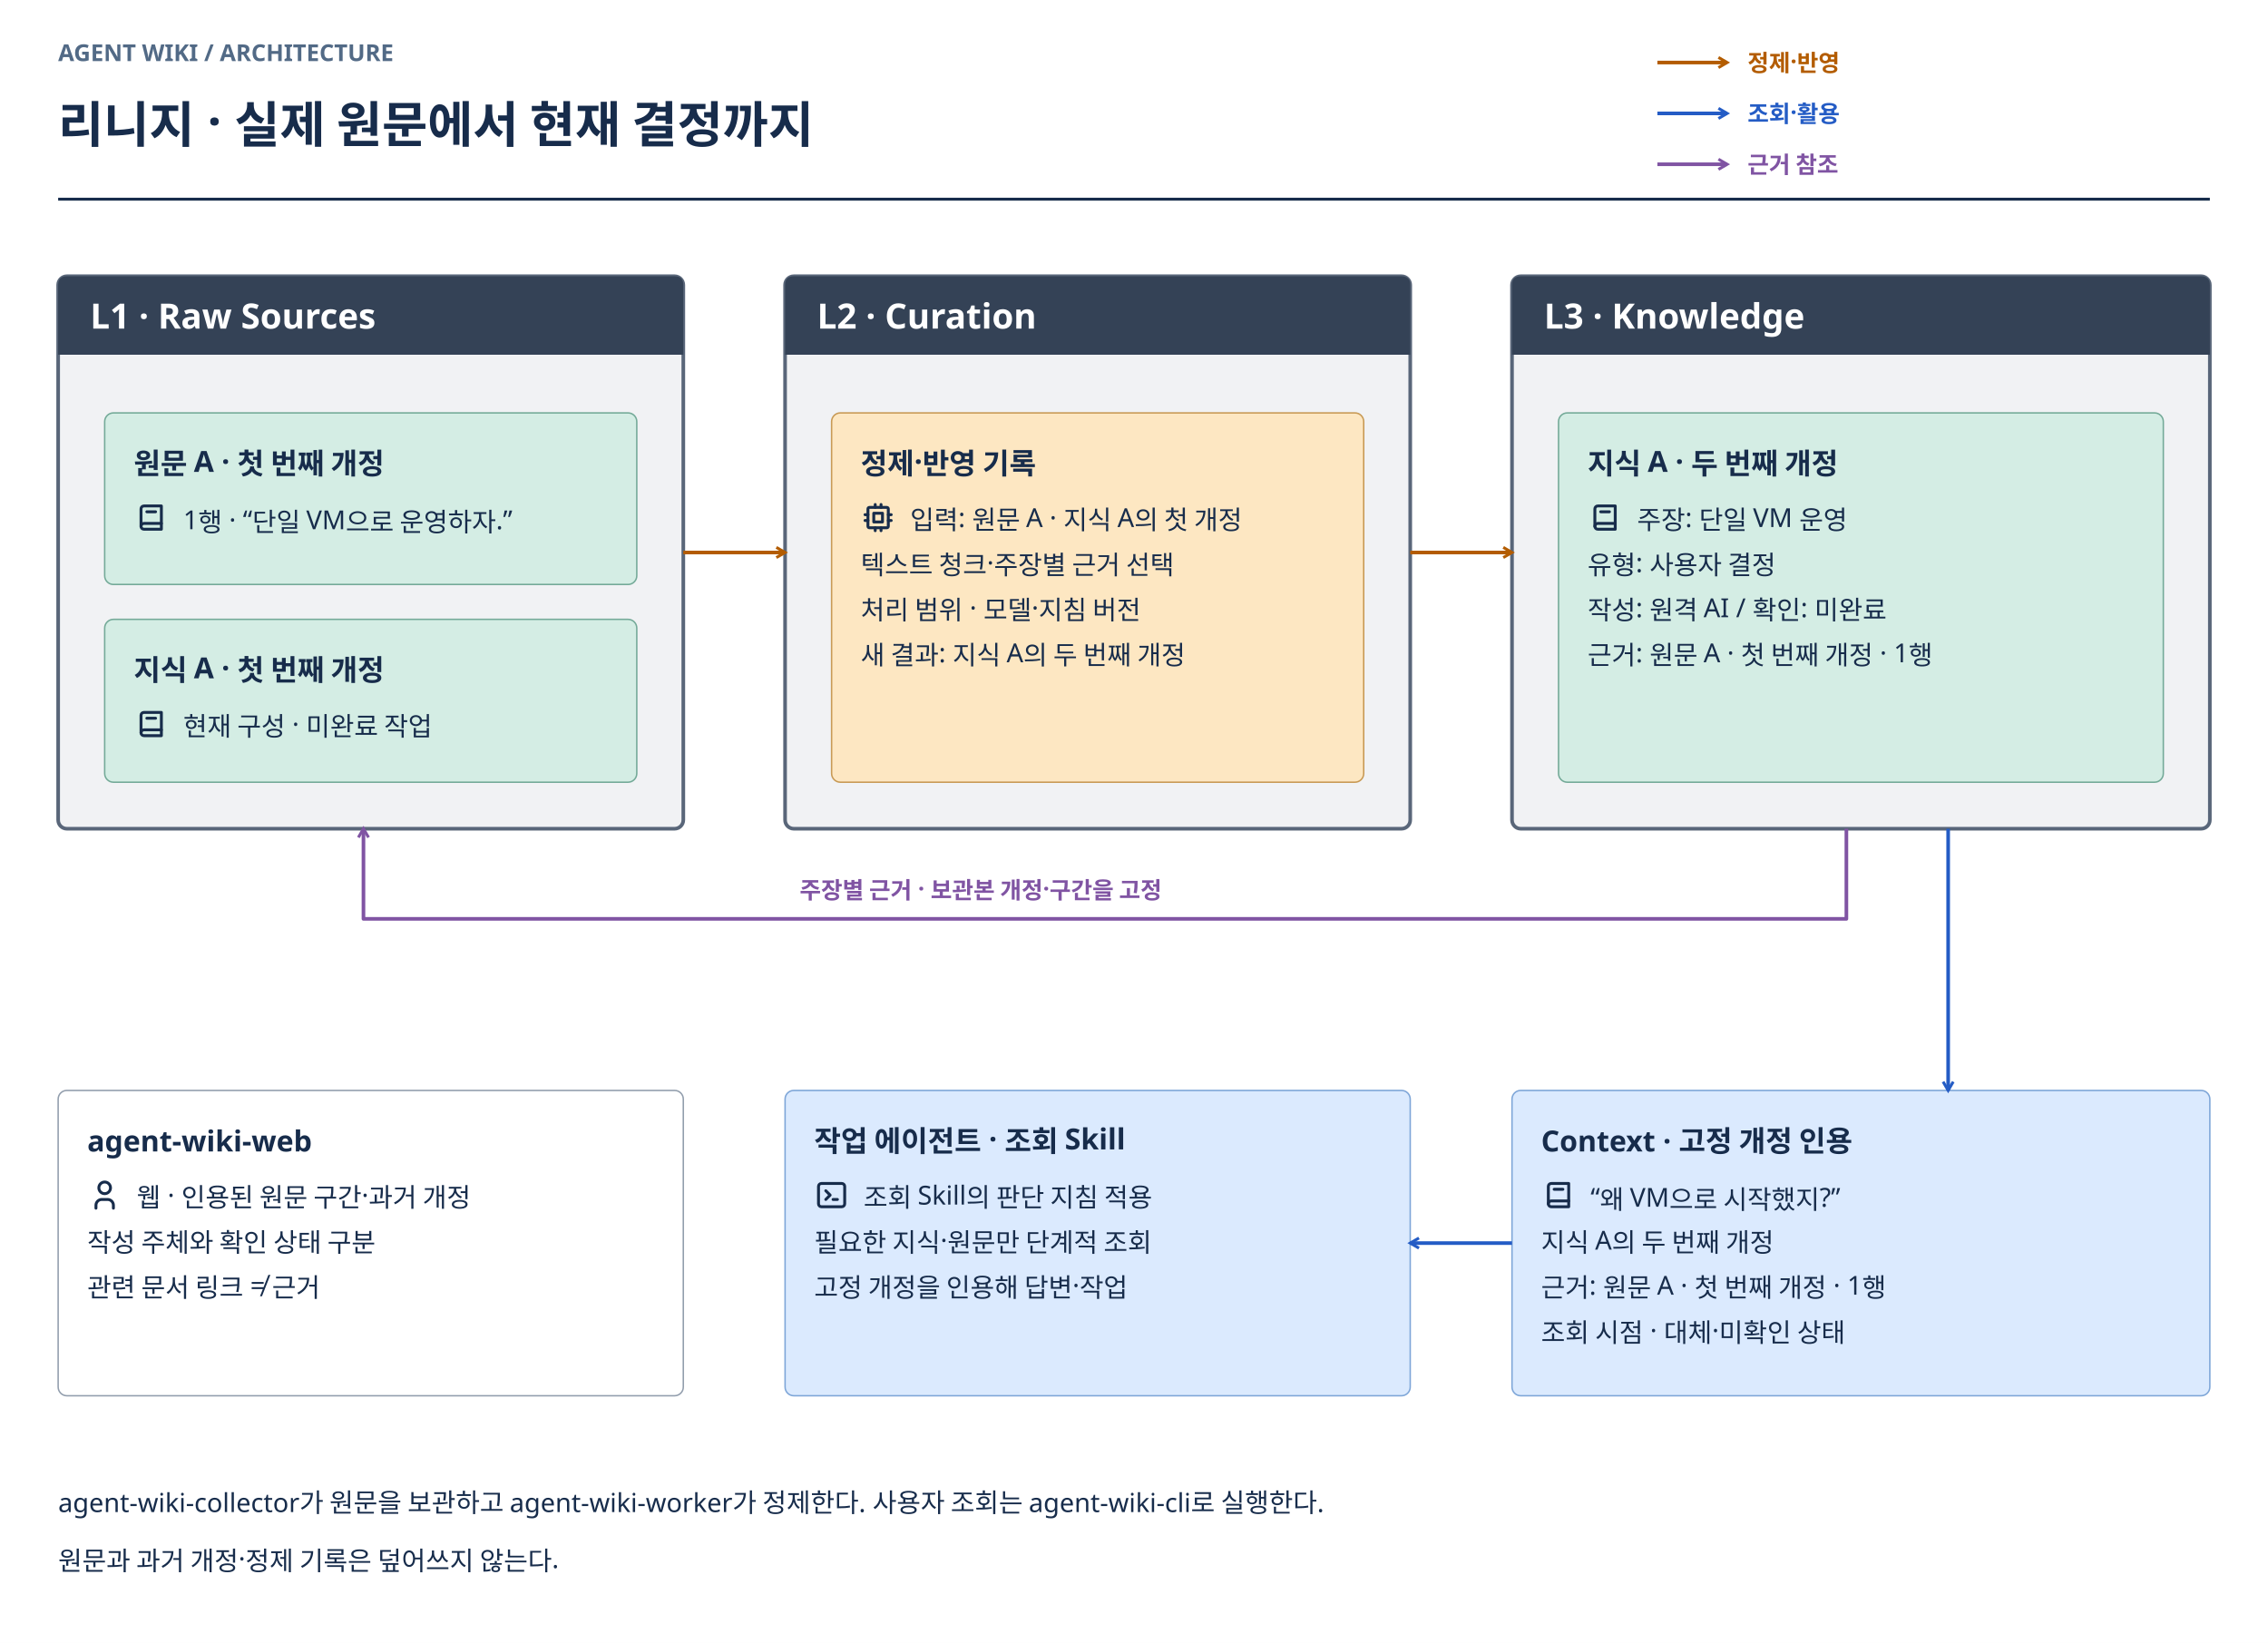
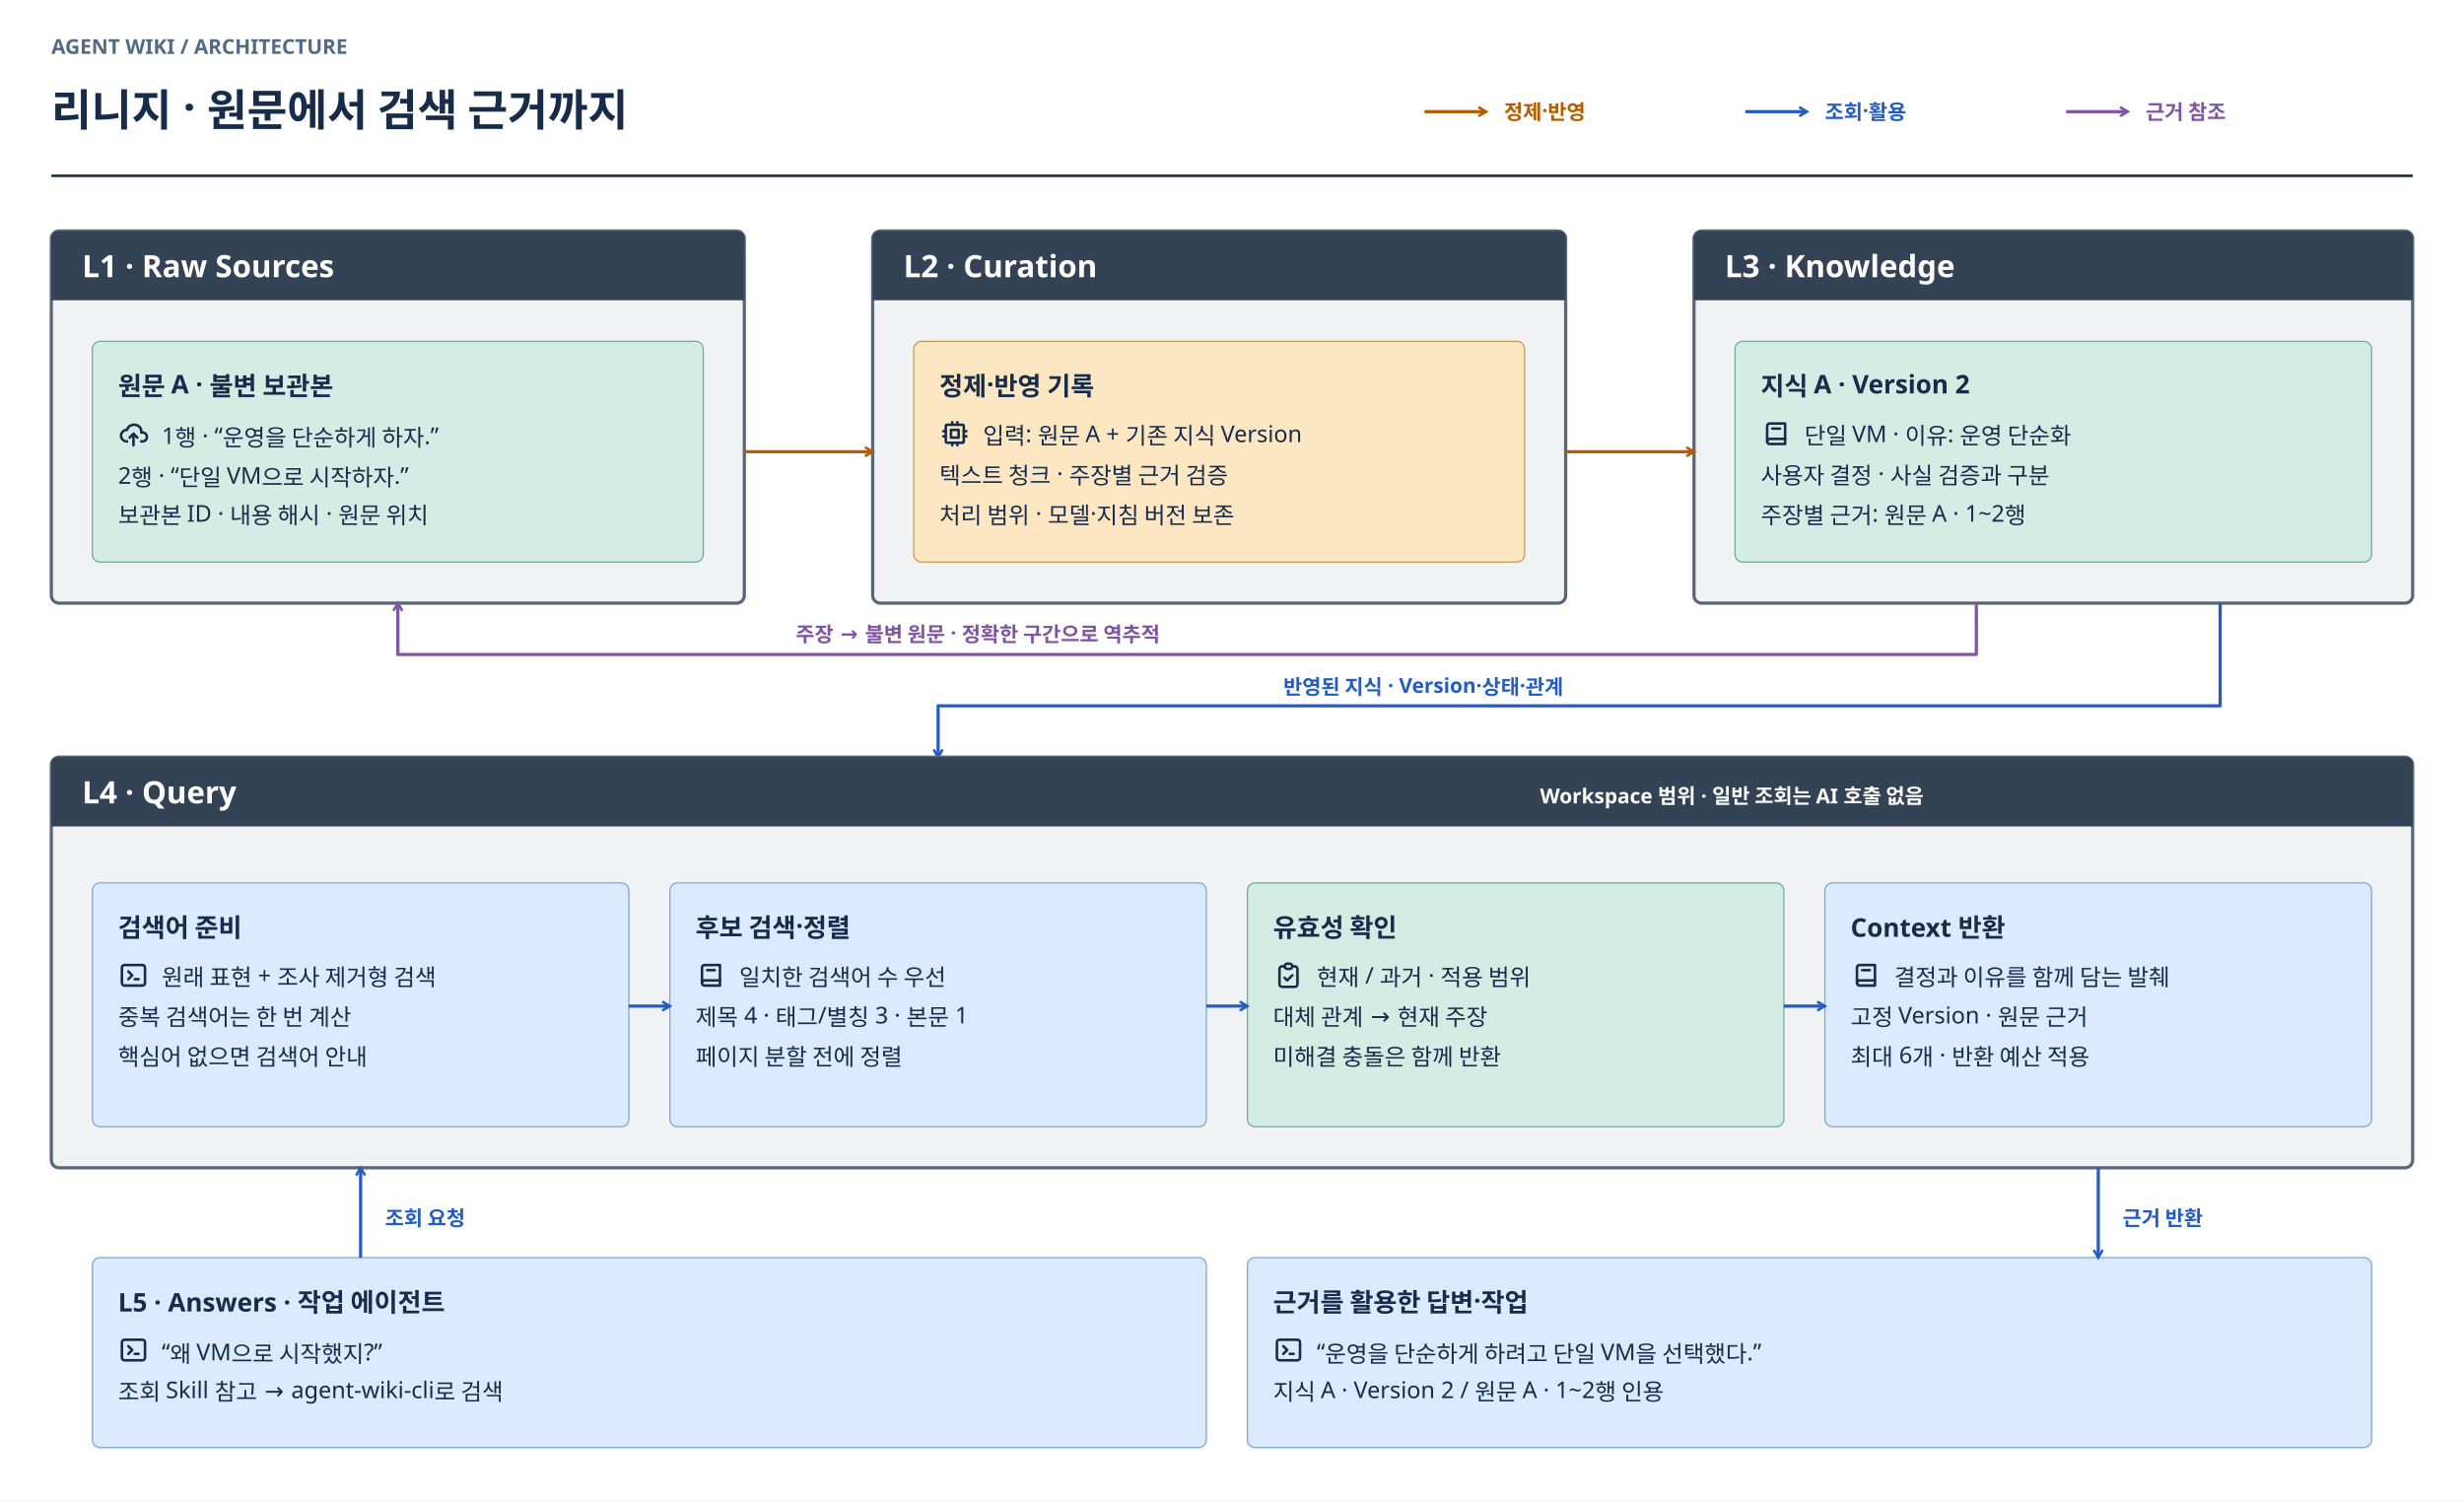
- <svg xmlns="http://www.w3.org/2000/svg" width="1560" height="1130" viewBox="0 0 1560 1130" role="img" aria-labelledby="title desc">
+ <svg xmlns="http://www.w3.org/2000/svg" width="1920" height="1170" viewBox="0 0 1920 1170" role="img" aria-labelledby="title desc">
  <defs>
    <marker id="arrow-ingest" markerWidth="9" markerHeight="9" refX="7" refY="4.5" orient="auto-start-reverse" markerUnits="userSpaceOnUse">
      <path d="M1 1 L7 4.5 L1 8" fill="none" stroke="#B35C00" stroke-width="2" />
    </marker>
    <marker id="arrow-query" markerWidth="9" markerHeight="9" refX="7" refY="4.5" orient="auto-start-reverse" markerUnits="userSpaceOnUse">
      <path d="M1 1 L7 4.5 L1 8" fill="none" stroke="#245CC5" stroke-width="2" />
    </marker>
    <marker id="arrow-ops" markerWidth="9" markerHeight="9" refX="7" refY="4.5" orient="auto-start-reverse" markerUnits="userSpaceOnUse">
      <path d="M1 1 L7 4.5 L1 8" fill="none" stroke="#68778B" stroke-width="2" />
    </marker>
    <marker id="arrow-relation" markerWidth="9" markerHeight="9" refX="7" refY="4.5" orient="auto-start-reverse" markerUnits="userSpaceOnUse">
      <path d="M1 1 L7 4.5 L1 8" fill="none" stroke="#8054A3" stroke-width="2" />
    </marker>
  </defs>
  <g font-family="Noto Sans KR, sans-serif">
-     <rect width="1560" height="1130" fill="#FFFFFF" />
+     <rect width="1920" height="1170" fill="#FFFFFF" />
    <text x="40" y="42" font-size="16" font-weight="700" fill="#526A86">AGENT WIKI / ARCHITECTURE</text>
-     <text x="40" y="98" font-size="34" font-weight="700" fill="#172C4B">리니지 · 실제 원문에서 현재 결정까지</text>
-     <path d="M40 137 H1520" stroke="#172C4B" stroke-width="2" />
-     <path d="M1140 43 H1188" fill="none" stroke="#B35C00" stroke-width="2.5" stroke-linejoin="round" marker-end="url(#arrow-ingest)" />
-     <text x="1202" y="49" font-size="16" font-weight="700" fill="#B35C00">정제·반영</text>
-     <path d="M1140 78 H1188" fill="none" stroke="#245CC5" stroke-width="2.5" stroke-linejoin="round" marker-end="url(#arrow-query)" />
-     <text x="1202" y="84" font-size="16" font-weight="700" fill="#245CC5">조회·활용</text>
-     <path d="M1140 113 H1188" fill="none" stroke="#8054A3" stroke-width="2.5" stroke-linejoin="round" marker-end="url(#arrow-relation)" />
-     <text x="1202" y="119" font-size="16" font-weight="700" fill="#8054A3">근거 참조</text>
-     <rect x="40" y="190" width="430" height="380" rx="6" fill="#F1F2F4" stroke="#596679" stroke-width="2.5" />
-     <path d="M46 190 H464 Q470 190 470 196 V244 H40 V196 Q40 190 46 190" fill="#344256" />
-     <text x="62" y="226" font-size="24" font-weight="700" fill="#FFFFFF">L1 · Raw Sources</text>
-     <rect x="72" y="284" width="366" height="118" rx="6" fill="#D4EDE4" stroke="#74AA98" />
-     <text x="92" y="326" font-size="20" font-weight="700" fill="#172C4B">원문 A · 첫 번째 개정</text>
-     <svg width="24" height="24" viewBox="0 0 24 24" fill="none" stroke="currentColor" stroke-width="2" stroke-linecap="round" stroke-linejoin="round" x="92" y="344" color="#172C4B">
-       <path d="M19 4v16h-12a2 2 0 0 1 -2 -2v-12a2 2 0 0 1 2 -2h12z" />
-       <path d="M19 16h-12a2 2 0 0 0 -2 2" />
-       <path d="M9 8h6" />
+     <text x="40" y="98" font-size="34" font-weight="700" fill="#172C4B">리니지 · 원문에서 검색 근거까지</text>
+     <path d="M40 137 H1880" stroke="#172C4B" stroke-width="2" />
+     <path d="M1110 87 H1158" fill="none" stroke="#B35C00" stroke-width="2.5" stroke-linejoin="round" marker-end="url(#arrow-ingest)" />
+     <text x="1172" y="93" font-size="16" font-weight="700" fill="#B35C00">정제·반영</text>
+     <path d="M1360 87 H1408" fill="none" stroke="#245CC5" stroke-width="2.5" stroke-linejoin="round" marker-end="url(#arrow-query)" />
+     <text x="1422" y="93" font-size="16" font-weight="700" fill="#245CC5">조회·활용</text>
+     <path d="M1610 87 H1658" fill="none" stroke="#8054A3" stroke-width="2.5" stroke-linejoin="round" marker-end="url(#arrow-relation)" />
+     <text x="1672" y="93" font-size="16" font-weight="700" fill="#8054A3">근거 참조</text>
+     <rect x="40" y="180" width="540" height="290" rx="6" fill="#F1F2F4" stroke="#596679" stroke-width="2.5" />
+     <path d="M46 180 H574 Q580 180 580 186 V234 H40 V186 Q40 180 46 180" fill="#344256" />
+     <text x="64" y="216" font-size="24" font-weight="700" fill="#FFFFFF">L1 · Raw Sources</text>
+     <rect x="72" y="266" width="476" height="172" rx="6" fill="#D4EDE4" stroke="#74AA98" />
+     <text x="92" y="308" font-size="20" font-weight="700" fill="#172C4B">원문 A · 불변 보관본</text>
+     <svg width="24" height="24" viewBox="0 0 24 24" fill="none" stroke="currentColor" stroke-width="2" stroke-linecap="round" stroke-linejoin="round" x="92" y="326" color="#172C4B">
+       <path d="M7 18a4.6 4.4 0 0 1 0 -9a5 4.5 0 0 1 11 2h1a3.5 3.5 0 0 1 0 7h-1" />
+       <path d="M9 15l3 -3l3 3" />
+       <path d="M12 12l0 9" />
    </svg>
-     <text x="126" y="364" font-size="18" font-weight="400" fill="#172C4B">1행 · “단일 VM으로 운영하자.”</text>
-     <rect x="72" y="426" width="366" height="112" rx="6" fill="#D4EDE4" stroke="#74AA98" />
-     <text x="92" y="468" font-size="20" font-weight="700" fill="#172C4B">지식 A · 첫 번째 개정</text>
-     <svg width="24" height="24" viewBox="0 0 24 24" fill="none" stroke="currentColor" stroke-width="2" stroke-linecap="round" stroke-linejoin="round" x="92" y="486" color="#172C4B">
-       <path d="M19 4v16h-12a2 2 0 0 1 -2 -2v-12a2 2 0 0 1 2 -2h12z" />
-       <path d="M19 16h-12a2 2 0 0 0 -2 2" />
-       <path d="M9 8h6" />
-     </svg>
-     <text x="126" y="506" font-size="18" font-weight="400" fill="#172C4B">현재 구성 · 미완료 작업</text>
-     <rect x="540" y="190" width="430" height="380" rx="6" fill="#F1F2F4" stroke="#596679" stroke-width="2.5" />
-     <path d="M546 190 H964 Q970 190 970 196 V244 H540 V196 Q540 190 546 190" fill="#344256" />
-     <text x="562" y="226" font-size="24" font-weight="700" fill="#FFFFFF">L2 · Curation</text>
-     <rect x="572" y="284" width="366" height="254" rx="6" fill="#FDE7C2" stroke="#C89A55" />
-     <text x="592" y="326" font-size="20" font-weight="700" fill="#172C4B">정제·반영 기록</text>
-     <svg width="24" height="24" viewBox="0 0 24 24" fill="none" stroke="currentColor" stroke-width="2" stroke-linecap="round" stroke-linejoin="round" x="592" y="344" color="#172C4B">
+     <text x="126" y="346" font-size="18" font-weight="400" fill="#172C4B">1행 · “운영을 단순하게 하자.”</text>
+     <text x="92" y="377" font-size="18" font-weight="400" fill="#172C4B">2행 · “단일 VM으로 시작하자.”</text>
+     <text x="92" y="408" font-size="18" font-weight="400" fill="#172C4B">보관본 ID · 내용 해시 · 원문 위치</text>
+     <rect x="680" y="180" width="540" height="290" rx="6" fill="#F1F2F4" stroke="#596679" stroke-width="2.5" />
+     <path d="M686 180 H1214 Q1220 180 1220 186 V234 H680 V186 Q680 180 686 180" fill="#344256" />
+     <text x="704" y="216" font-size="24" font-weight="700" fill="#FFFFFF">L2 · Curation</text>
+     <rect x="712" y="266" width="476" height="172" rx="6" fill="#FDE7C2" stroke="#C89A55" />
+     <text x="732" y="308" font-size="20" font-weight="700" fill="#172C4B">정제·반영 기록</text>
+     <svg width="24" height="24" viewBox="0 0 24 24" fill="none" stroke="currentColor" stroke-width="2" stroke-linecap="round" stroke-linejoin="round" x="732" y="326" color="#172C4B">
      <path d="M5 5m0 1a1 1 0 0 1 1 -1h12a1 1 0 0 1 1 1v12a1 1 0 0 1 -1 1h-12a1 1 0 0 1 -1 -1z" />
      <path d="M9 9h6v6h-6z" />
      <path d="M3 10h2" />
      <path d="M3 14h2" />
      <path d="M10 3v2" />
      <path d="M14 3v2" />
      <path d="M21 10h-2" />
      <path d="M21 14h-2" />
      <path d="M14 21v-2" />
      <path d="M10 21v-2" />
    </svg>
-     <text x="626" y="364" font-size="18" font-weight="400" fill="#172C4B">입력: 원문 A · 지식 A의 첫 개정</text>
-     <text x="592" y="395" font-size="18" font-weight="400" fill="#172C4B">텍스트 청크·주장별 근거 선택</text>
-     <text x="592" y="426" font-size="18" font-weight="400" fill="#172C4B">처리 범위 · 모델·지침 버전</text>
-     <text x="592" y="457" font-size="18" font-weight="400" fill="#172C4B">새 결과: 지식 A의 두 번째 개정</text>
-     <path d="M470 380 H540" fill="none" stroke="#B35C00" stroke-width="2.5" stroke-linejoin="round" marker-end="url(#arrow-ingest)" />
-     <rect x="1040" y="190" width="480" height="380" rx="6" fill="#F1F2F4" stroke="#596679" stroke-width="2.5" />
-     <path d="M1046 190 H1514 Q1520 190 1520 196 V244 H1040 V196 Q1040 190 1046 190" fill="#344256" />
-     <text x="1062" y="226" font-size="24" font-weight="700" fill="#FFFFFF">L3 · Knowledge</text>
-     <rect x="1072" y="284" width="416" height="254" rx="6" fill="#D4EDE4" stroke="#74AA98" />
-     <text x="1092" y="326" font-size="20" font-weight="700" fill="#172C4B">지식 A · 두 번째 개정</text>
-     <svg width="24" height="24" viewBox="0 0 24 24" fill="none" stroke="currentColor" stroke-width="2" stroke-linecap="round" stroke-linejoin="round" x="1092" y="344" color="#172C4B">
+     <text x="766" y="346" font-size="18" font-weight="400" fill="#172C4B">입력: 원문 A + 기존 지식 Version</text>
+     <text x="732" y="377" font-size="18" font-weight="400" fill="#172C4B">텍스트 청크 · 주장별 근거 검증</text>
+     <text x="732" y="408" font-size="18" font-weight="400" fill="#172C4B">처리 범위 · 모델·지침 버전 보존</text>
+     <rect x="1320" y="180" width="560" height="290" rx="6" fill="#F1F2F4" stroke="#596679" stroke-width="2.5" />
+     <path d="M1326 180 H1874 Q1880 180 1880 186 V234 H1320 V186 Q1320 180 1326 180" fill="#344256" />
+     <text x="1344" y="216" font-size="24" font-weight="700" fill="#FFFFFF">L3 · Knowledge</text>
+     <rect x="1352" y="266" width="496" height="172" rx="6" fill="#D4EDE4" stroke="#74AA98" />
+     <text x="1372" y="308" font-size="20" font-weight="700" fill="#172C4B">지식 A · Version 2</text>
+     <svg width="24" height="24" viewBox="0 0 24 24" fill="none" stroke="currentColor" stroke-width="2" stroke-linecap="round" stroke-linejoin="round" x="1372" y="326" color="#172C4B">
      <path d="M19 4v16h-12a2 2 0 0 1 -2 -2v-12a2 2 0 0 1 2 -2h12z" />
      <path d="M19 16h-12a2 2 0 0 0 -2 2" />
      <path d="M9 8h6" />
    </svg>
-     <text x="1126" y="364" font-size="18" font-weight="400" fill="#172C4B">주장: 단일 VM 운영</text>
-     <text x="1092" y="395" font-size="18" font-weight="400" fill="#172C4B">유형: 사용자 결정</text>
-     <text x="1092" y="426" font-size="18" font-weight="400" fill="#172C4B">작성: 원격 AI / 확인: 미완료</text>
-     <text x="1092" y="457" font-size="18" font-weight="400" fill="#172C4B">근거: 원문 A · 첫 번째 개정 · 1행</text>
-     <path d="M970 380 H1040" fill="none" stroke="#B35C00" stroke-width="2.5" stroke-linejoin="round" marker-end="url(#arrow-ingest)" />
-     <path d="M1270 570 V632 H250 V570" fill="none" stroke="#8054A3" stroke-width="2.5" stroke-linejoin="round" marker-end="url(#arrow-relation)" />
-     <text x="550" y="618" font-size="16" font-weight="700" fill="#8054A3">주장별 근거 · 보관본 개정·구간을 고정</text>
-     <rect x="1040" y="750" width="480" height="210" rx="6" fill="#DBEAFE" stroke="#7EA6D8" />
-     <text x="1060" y="792" font-size="20" font-weight="700" fill="#172C4B">Context · 고정 개정 인용</text>
-     <svg width="24" height="24" viewBox="0 0 24 24" fill="none" stroke="currentColor" stroke-width="2" stroke-linecap="round" stroke-linejoin="round" x="1060" y="810" color="#172C4B">
+     <text x="1406" y="346" font-size="18" font-weight="400" fill="#172C4B">단일 VM · 이유: 운영 단순화</text>
+     <text x="1372" y="377" font-size="18" font-weight="400" fill="#172C4B">사용자 결정 · 사실 검증과 구분</text>
+     <text x="1372" y="408" font-size="18" font-weight="400" fill="#172C4B">주장별 근거: 원문 A · 1~2행</text>
+     <path d="M580 352 H680" fill="none" stroke="#B35C00" stroke-width="2.5" stroke-linejoin="round" marker-end="url(#arrow-ingest)" />
+     <path d="M1220 352 H1320" fill="none" stroke="#B35C00" stroke-width="2.5" stroke-linejoin="round" marker-end="url(#arrow-ingest)" />
+     <path d="M1540 470 V510 H310 V470" fill="none" stroke="#8054A3" stroke-width="2.5" stroke-linejoin="round" marker-end="url(#arrow-relation)" />
+     <text x="620" y="500" font-size="16" font-weight="700" fill="#8054A3">주장 → 불변 원문 · 정확한 구간으로 역추적</text>
+     <path d="M1730 470 V550 H731 V590" fill="none" stroke="#245CC5" stroke-width="2.5" stroke-linejoin="round" marker-end="url(#arrow-query)" />
+     <text x="1000" y="541" font-size="16" font-weight="700" fill="#245CC5">반영된 지식 · Version·상태·관계</text>
+     <rect x="40" y="590" width="1840" height="320" rx="6" fill="#F1F2F4" stroke="#596679" stroke-width="2.5" />
+     <path d="M46 590 H1874 Q1880 590 1880 596 V644 H40 V596 Q40 590 46 590" fill="#344256" />
+     <text x="64" y="626" font-size="24" font-weight="700" fill="#FFFFFF">L4 · Query</text>
+     <text x="1200" y="626" font-size="16" font-weight="700" fill="#FFFFFF">Workspace 범위 · 일반 조회는 AI 호출 없음</text>
+     <rect x="72" y="688" width="418" height="190" rx="6" fill="#DBEAFE" stroke="#7EA6D8" />
+     <text x="92" y="730" font-size="20" font-weight="700" fill="#172C4B">검색어 준비</text>
+     <svg width="24" height="24" viewBox="0 0 24 24" fill="none" stroke="currentColor" stroke-width="2" stroke-linecap="round" stroke-linejoin="round" x="92" y="748" color="#172C4B">
+       <path d="M8 9l3 3l-3 3" />
+       <path d="M13 15l3 0" />
+       <path d="M3 4m0 2a2 2 0 0 1 2 -2h14a2 2 0 0 1 2 2v12a2 2 0 0 1 -2 2h-14a2 2 0 0 1 -2 -2z" />
+     </svg>
+     <text x="126" y="768" font-size="18" font-weight="400" fill="#172C4B">원래 표현 + 조사 제거형 검색</text>
+     <text x="92" y="799" font-size="18" font-weight="400" fill="#172C4B">중복 검색어는 한 번 계산</text>
+     <text x="92" y="830" font-size="18" font-weight="400" fill="#172C4B">핵심어 없으면 검색어 안내</text>
+     <rect x="522" y="688" width="418" height="190" rx="6" fill="#DBEAFE" stroke="#7EA6D8" />
+     <text x="542" y="730" font-size="20" font-weight="700" fill="#172C4B">후보 검색·정렬</text>
+     <svg width="24" height="24" viewBox="0 0 24 24" fill="none" stroke="currentColor" stroke-width="2" stroke-linecap="round" stroke-linejoin="round" x="542" y="748" color="#172C4B">
      <path d="M19 4v16h-12a2 2 0 0 1 -2 -2v-12a2 2 0 0 1 2 -2h12z" />
      <path d="M19 16h-12a2 2 0 0 0 -2 2" />
      <path d="M9 8h6" />
    </svg>
-     <text x="1094" y="830" font-size="18" font-weight="400" fill="#172C4B">“왜 VM으로 시작했지?”</text>
-     <text x="1060" y="861" font-size="18" font-weight="400" fill="#172C4B">지식 A의 두 번째 개정</text>
-     <text x="1060" y="892" font-size="18" font-weight="400" fill="#172C4B">근거: 원문 A · 첫 번째 개정 · 1행</text>
-     <text x="1060" y="923" font-size="18" font-weight="400" fill="#172C4B">조회 시점 · 대체·미확인 상태</text>
-     <path d="M1340 570 V750" fill="none" stroke="#245CC5" stroke-width="2.5" stroke-linejoin="round" marker-end="url(#arrow-query)" />
-     <rect x="540" y="750" width="430" height="210" rx="6" fill="#DBEAFE" stroke="#7EA6D8" />
-     <text x="560" y="792" font-size="20" font-weight="700" fill="#172C4B">작업 에이전트 · 조회 Skill</text>
-     <svg width="24" height="24" viewBox="0 0 24 24" fill="none" stroke="currentColor" stroke-width="2" stroke-linecap="round" stroke-linejoin="round" x="560" y="810" color="#172C4B">
+     <text x="576" y="768" font-size="18" font-weight="400" fill="#172C4B">일치한 검색어 수 우선</text>
+     <text x="542" y="799" font-size="18" font-weight="400" fill="#172C4B">제목 4 · 태그/별칭 3 · 본문 1</text>
+     <text x="542" y="830" font-size="18" font-weight="400" fill="#172C4B">페이지 분할 전에 정렬</text>
+     <rect x="972" y="688" width="418" height="190" rx="6" fill="#D4EDE4" stroke="#74AA98" />
+     <text x="992" y="730" font-size="20" font-weight="700" fill="#172C4B">유효성 확인</text>
+     <svg width="24" height="24" viewBox="0 0 24 24" fill="none" stroke="currentColor" stroke-width="2" stroke-linecap="round" stroke-linejoin="round" x="992" y="748" color="#172C4B">
+       <path d="M9 5h-2a2 2 0 0 0 -2 2v12a2 2 0 0 0 2 2h10a2 2 0 0 0 2 -2v-12a2 2 0 0 0 -2 -2h-2" />
+       <path d="M9 3m0 2a2 2 0 0 1 2 -2h2a2 2 0 0 1 2 2v0a2 2 0 0 1 -2 2h-2a2 2 0 0 1 -2 -2z" />
+       <path d="M9 14l2 2l4 -4" />
+     </svg>
+     <text x="1026" y="768" font-size="18" font-weight="400" fill="#172C4B">현재 / 과거 · 적용 범위</text>
+     <text x="992" y="799" font-size="18" font-weight="400" fill="#172C4B">대체 관계 → 현재 주장</text>
+     <text x="992" y="830" font-size="18" font-weight="400" fill="#172C4B">미해결 충돌은 함께 반환</text>
+     <rect x="1422" y="688" width="426" height="190" rx="6" fill="#DBEAFE" stroke="#7EA6D8" />
+     <text x="1442" y="730" font-size="20" font-weight="700" fill="#172C4B">Context 반환</text>
+     <svg width="24" height="24" viewBox="0 0 24 24" fill="none" stroke="currentColor" stroke-width="2" stroke-linecap="round" stroke-linejoin="round" x="1442" y="748" color="#172C4B">
+       <path d="M19 4v16h-12a2 2 0 0 1 -2 -2v-12a2 2 0 0 1 2 -2h12z" />
+       <path d="M19 16h-12a2 2 0 0 0 -2 2" />
+       <path d="M9 8h6" />
+     </svg>
+     <text x="1476" y="768" font-size="18" font-weight="400" fill="#172C4B">결정과 이유를 함께 담는 발췌</text>
+     <text x="1442" y="799" font-size="18" font-weight="400" fill="#172C4B">고정 Version · 원문 근거</text>
+     <text x="1442" y="830" font-size="18" font-weight="400" fill="#172C4B">최대 6개 · 반환 예산 적용</text>
+     <path d="M490 784 H522" fill="none" stroke="#245CC5" stroke-width="2.5" stroke-linejoin="round" marker-end="url(#arrow-query)" />
+     <path d="M940 784 H972" fill="none" stroke="#245CC5" stroke-width="2.5" stroke-linejoin="round" marker-end="url(#arrow-query)" />
+     <path d="M1390 784 H1422" fill="none" stroke="#245CC5" stroke-width="2.5" stroke-linejoin="round" marker-end="url(#arrow-query)" />
+     <rect x="72" y="980" width="868" height="148" rx="6" fill="#DBEAFE" stroke="#7EA6D8" />
+     <text x="92" y="1022" font-size="20" font-weight="700" fill="#172C4B">L5 · Answers · 작업 에이전트</text>
+     <svg width="24" height="24" viewBox="0 0 24 24" fill="none" stroke="currentColor" stroke-width="2" stroke-linecap="round" stroke-linejoin="round" x="92" y="1040" color="#172C4B">
      <path d="M8 9l3 3l-3 3" />
      <path d="M13 15l3 0" />
      <path d="M3 4m0 2a2 2 0 0 1 2 -2h14a2 2 0 0 1 2 2v12a2 2 0 0 1 -2 2h-14a2 2 0 0 1 -2 -2z" />
    </svg>
-     <text x="594" y="830" font-size="18" font-weight="400" fill="#172C4B">조회 Skill의 판단 지침 적용</text>
-     <text x="560" y="861" font-size="18" font-weight="400" fill="#172C4B">필요한 지식·원문만 단계적 조회</text>
-     <text x="560" y="892" font-size="18" font-weight="400" fill="#172C4B">고정 개정을 인용해 답변·작업</text>
-     <path d="M1040 855 H970" fill="none" stroke="#245CC5" stroke-width="2.5" stroke-linejoin="round" marker-end="url(#arrow-query)" />
-     <rect x="40" y="750" width="430" height="210" rx="6" fill="#FFFFFF" stroke="#929EAD" />
-     <text x="60" y="792" font-size="20" font-weight="700" fill="#172C4B">agent-wiki-web</text>
-     <svg width="24" height="24" viewBox="0 0 24 24" fill="none" stroke="currentColor" stroke-width="2" stroke-linecap="round" stroke-linejoin="round" x="60" y="810" color="#172C4B">
-       <path d="M8 7a4 4 0 1 0 8 0a4 4 0 0 0 -8 0" />
-       <path d="M6 21v-2a4 4 0 0 1 4 -4h4a4 4 0 0 1 4 4v2" />
+     <text x="126" y="1060" font-size="18" font-weight="400" fill="#172C4B">“왜 VM으로 시작했지?”</text>
+     <text x="92" y="1091" font-size="18" font-weight="400" fill="#172C4B">조회 Skill 참고 → agent-wiki-cli로 검색</text>
+     <path d="M281 980 V910" fill="none" stroke="#245CC5" stroke-width="2.5" stroke-linejoin="round" marker-end="url(#arrow-query)" />
+     <text x="300" y="955" font-size="16" font-weight="700" fill="#245CC5">조회 요청</text>
+     <rect x="972" y="980" width="876" height="148" rx="6" fill="#DBEAFE" stroke="#7EA6D8" />
+     <text x="992" y="1022" font-size="20" font-weight="700" fill="#172C4B">근거를 활용한 답변·작업</text>
+     <svg width="24" height="24" viewBox="0 0 24 24" fill="none" stroke="currentColor" stroke-width="2" stroke-linecap="round" stroke-linejoin="round" x="992" y="1040" color="#172C4B">
+       <path d="M8 9l3 3l-3 3" />
+       <path d="M13 15l3 0" />
+       <path d="M3 4m0 2a2 2 0 0 1 2 -2h14a2 2 0 0 1 2 2v12a2 2 0 0 1 -2 2h-14a2 2 0 0 1 -2 -2z" />
    </svg>
-     <text x="94" y="830" font-size="18" font-weight="400" fill="#172C4B">웹 · 인용된 원문 구간·과거 개정</text>
-     <text x="60" y="861" font-size="18" font-weight="400" fill="#172C4B">작성 주체와 확인 상태 구분</text>
-     <text x="60" y="892" font-size="18" font-weight="400" fill="#172C4B">관련 문서 링크 ≠ 근거</text>
-     <text x="40" y="1040" font-size="18" font-weight="400" fill="#172C4B">agent-wiki-collector가 원문을 보관하고 agent-wiki-worker가 정제한다. 사용자 조회는 agent-wiki-cli로 실행한다.</text>
-     <text x="40" y="1080" font-size="18" font-weight="400" fill="#172C4B">원문과 과거 개정·정제 기록은 덮어쓰지 않는다.</text>
+     <text x="1026" y="1060" font-size="18" font-weight="400" fill="#172C4B">“운영을 단순하게 하려고 단일 VM을 선택했다.”</text>
+     <text x="992" y="1091" font-size="18" font-weight="400" fill="#172C4B">지식 A · Version 2 / 원문 A · 1~2행 인용</text>
+     <path d="M1635 910 V980" fill="none" stroke="#245CC5" stroke-width="2.5" stroke-linejoin="round" marker-end="url(#arrow-query)" />
+     <text x="1654" y="955" font-size="16" font-weight="700" fill="#245CC5">근거 반환</text>
  </g>
</svg>
